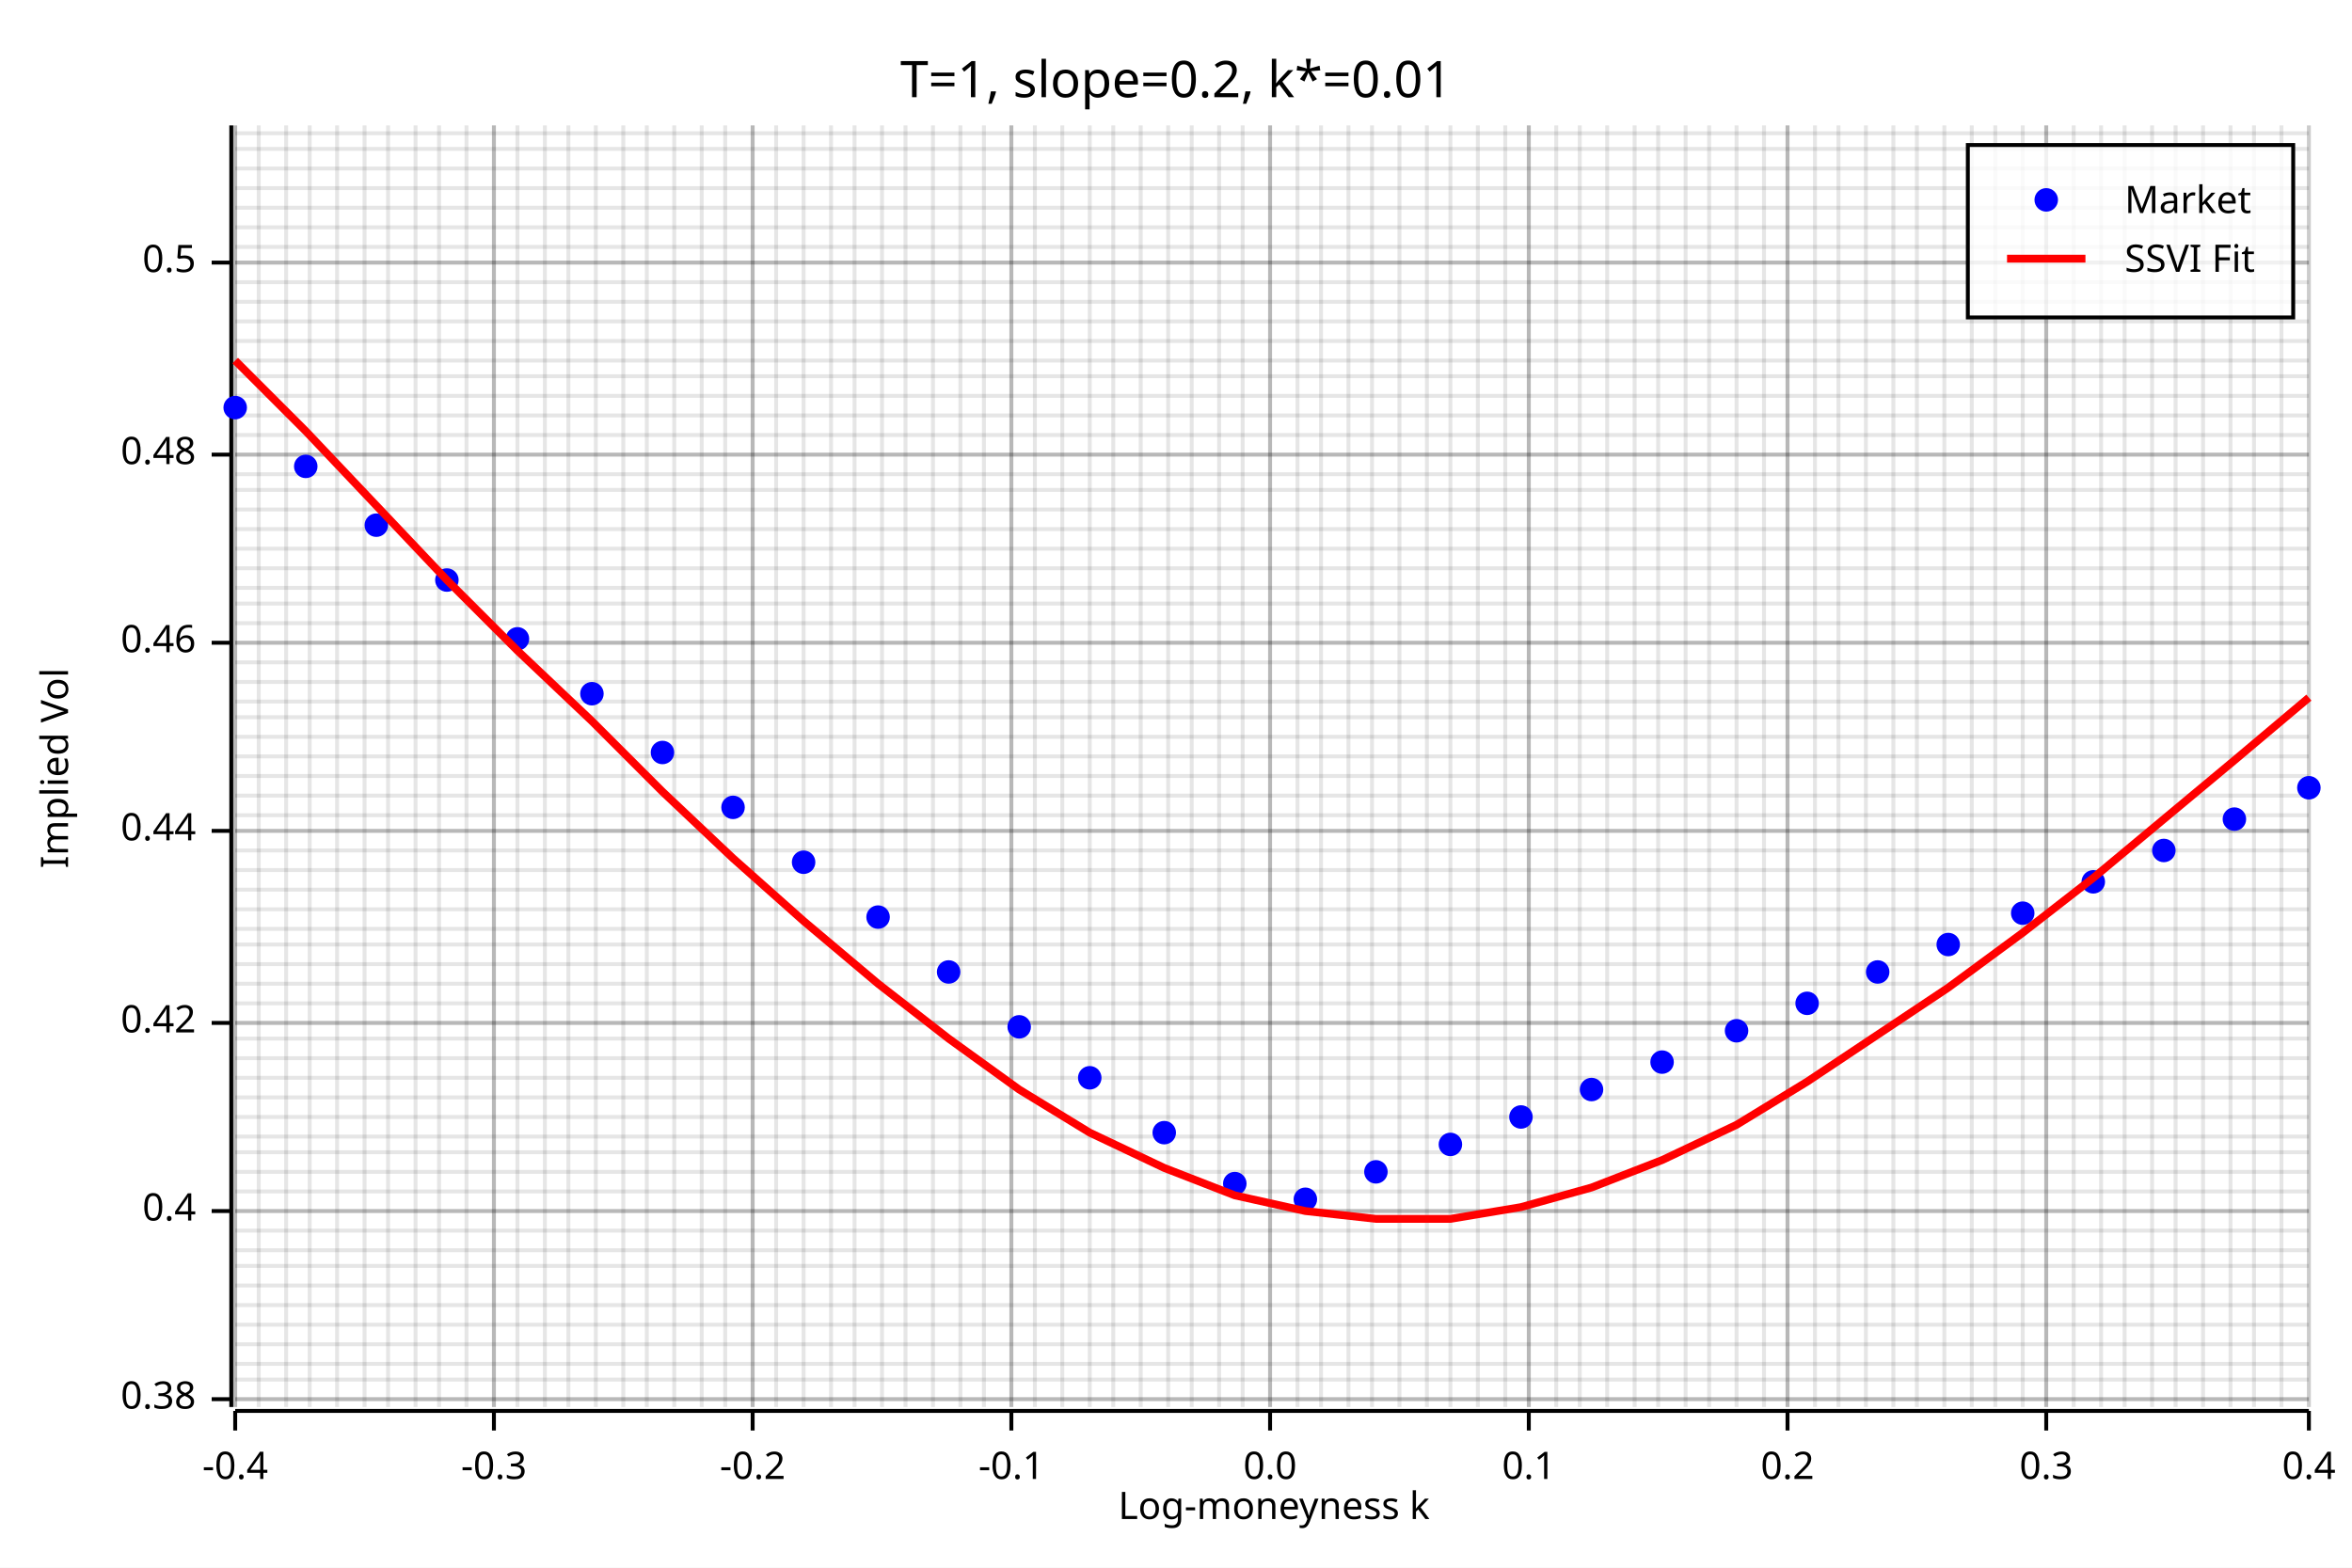
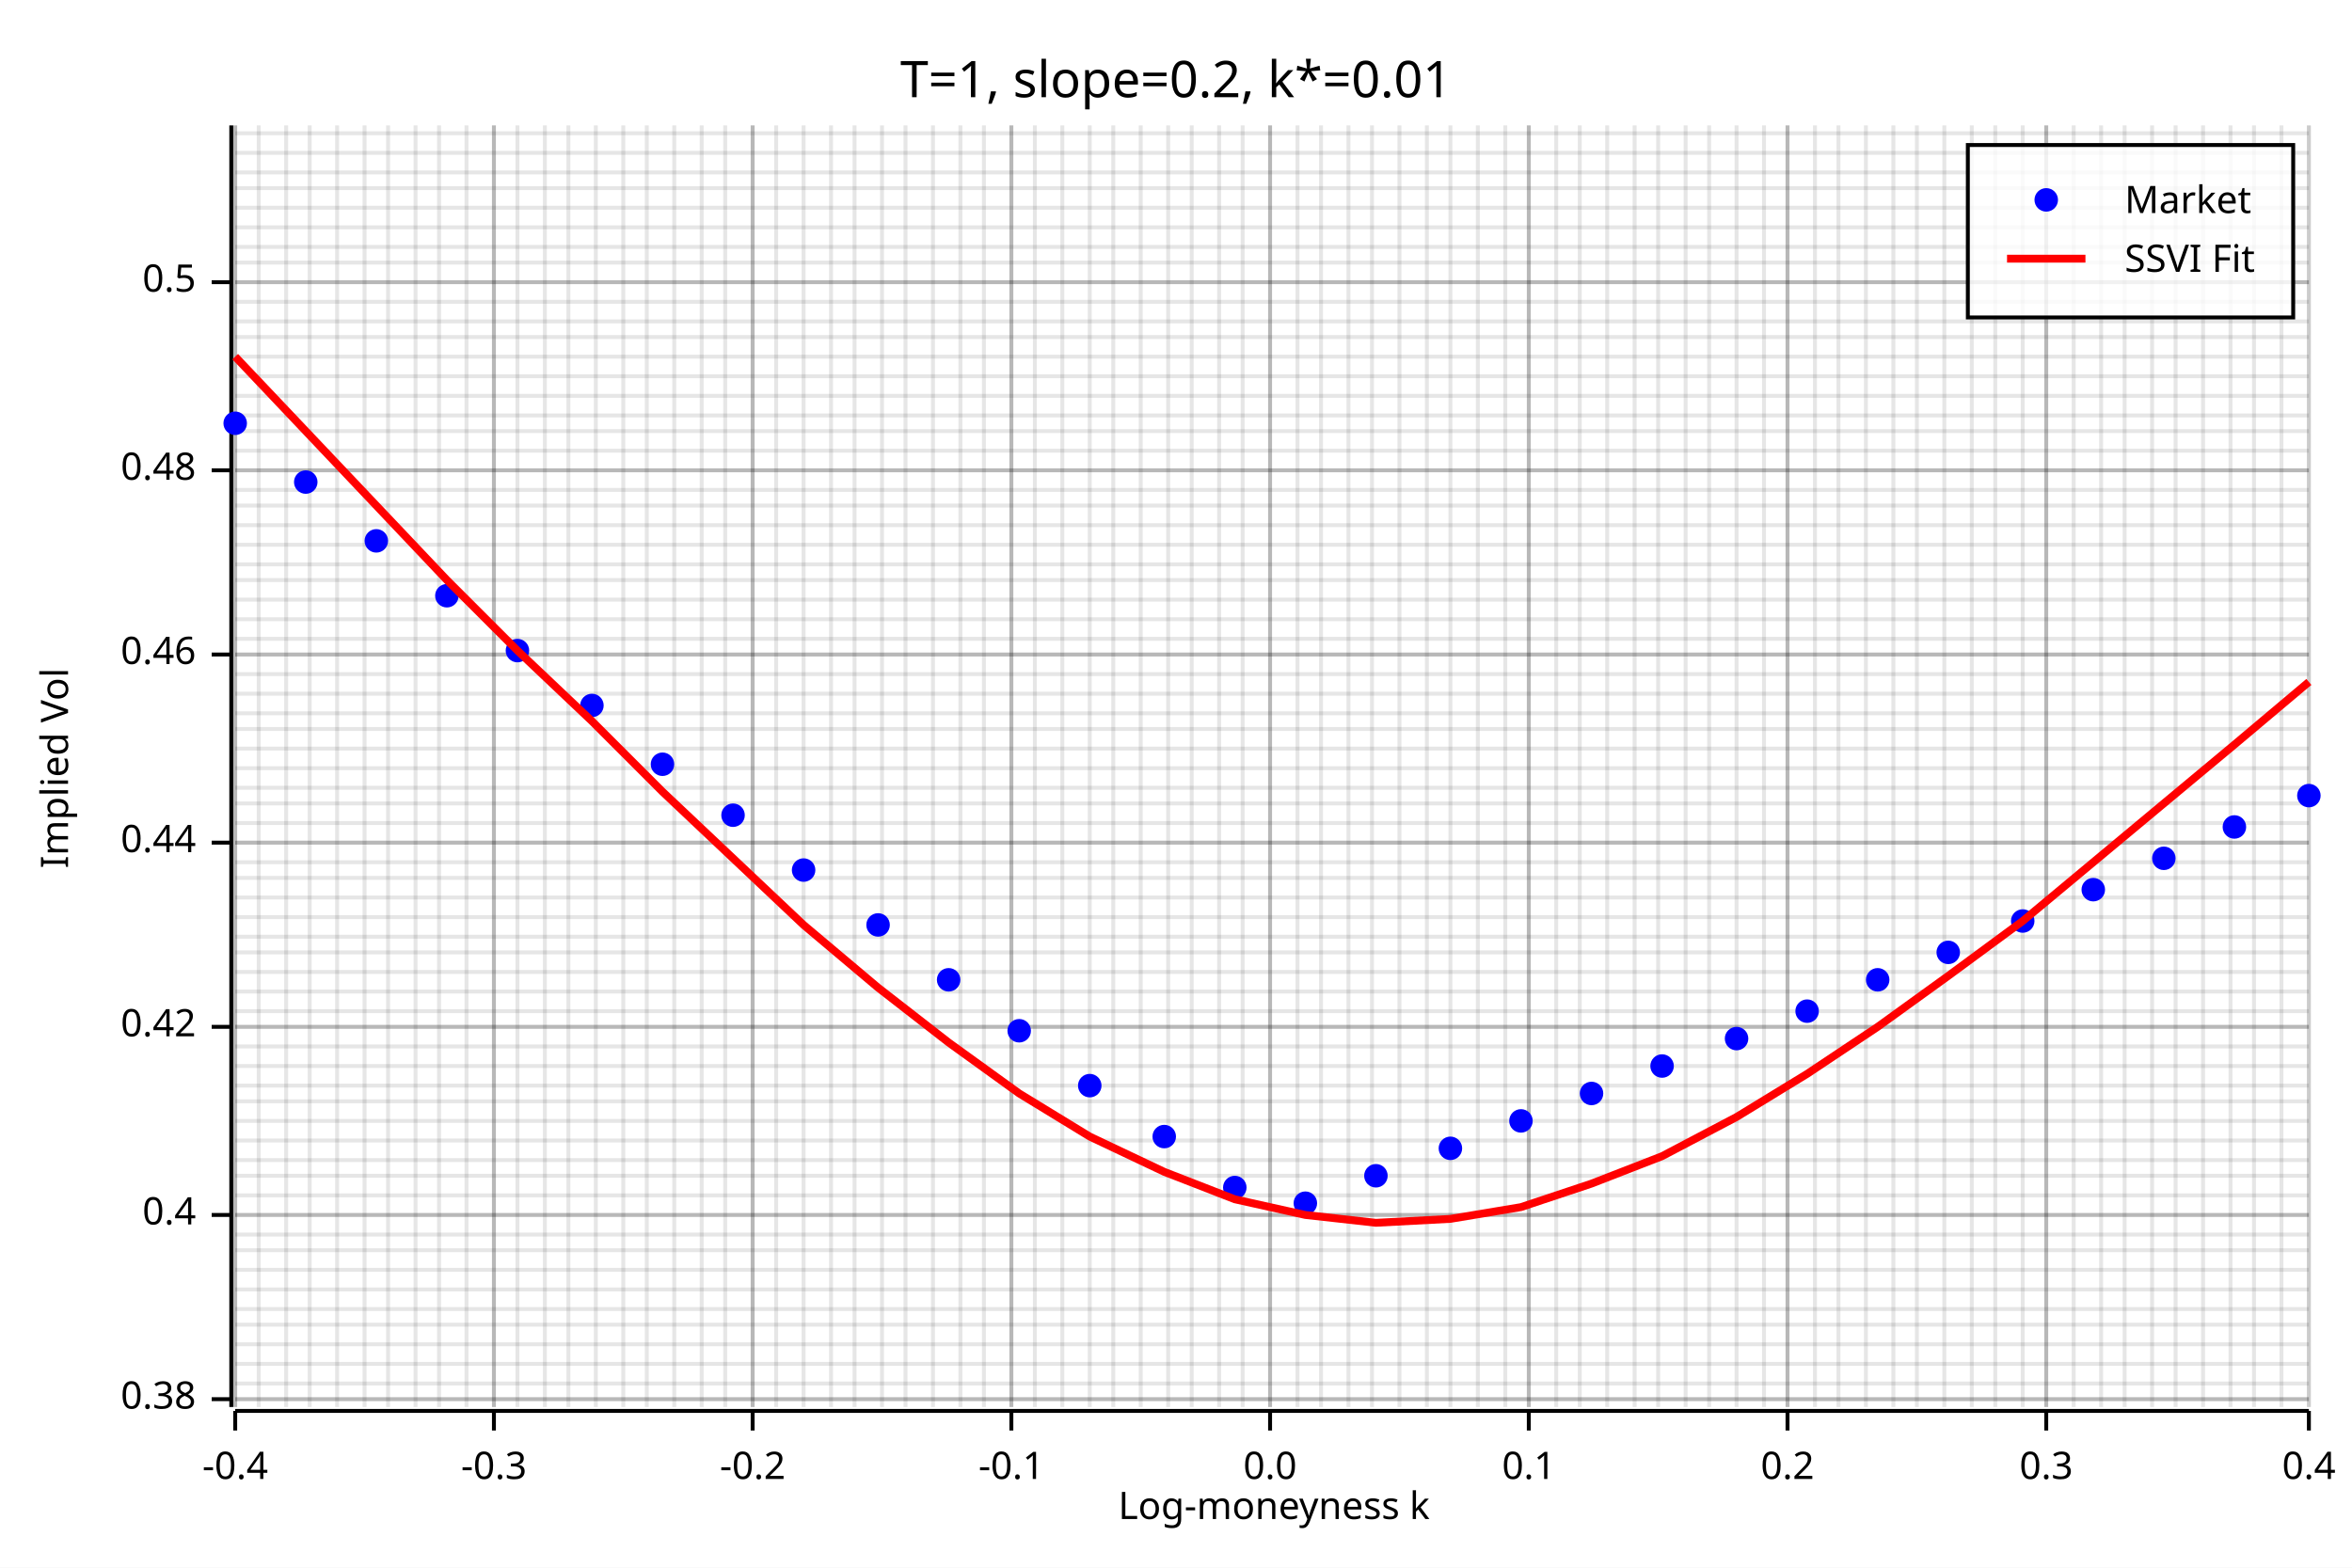
<svg xmlns="http://www.w3.org/2000/svg" width="600" height="400" viewBox="0 0 600 400">
  <rect x="0" y="0" width="600" height="400" opacity="1" fill="#FFFFFF" stroke="none" />
  <text x="300" y="15" dy="0.76em" text-anchor="middle" font-family="sans-serif" font-size="12.903" opacity="1" fill="#000000">
T=1, slope=0.2, k*=0.01
</text>
  <line opacity="0.1" stroke="#000000" stroke-width="1" x1="60" y1="359" x2="60" y2="32" />
  <line opacity="0.1" stroke="#000000" stroke-width="1" x1="66" y1="359" x2="66" y2="32" />
  <line opacity="0.1" stroke="#000000" stroke-width="1" x1="73" y1="359" x2="73" y2="32" />
  <line opacity="0.1" stroke="#000000" stroke-width="1" x1="79" y1="359" x2="79" y2="32" />
  <line opacity="0.1" stroke="#000000" stroke-width="1" x1="86" y1="359" x2="86" y2="32" />
  <line opacity="0.1" stroke="#000000" stroke-width="1" x1="93" y1="359" x2="93" y2="32" />
  <line opacity="0.1" stroke="#000000" stroke-width="1" x1="99" y1="359" x2="99" y2="32" />
  <line opacity="0.1" stroke="#000000" stroke-width="1" x1="106" y1="359" x2="106" y2="32" />
  <line opacity="0.1" stroke="#000000" stroke-width="1" x1="112" y1="359" x2="112" y2="32" />
  <line opacity="0.1" stroke="#000000" stroke-width="1" x1="119" y1="359" x2="119" y2="32" />
  <line opacity="0.1" stroke="#000000" stroke-width="1" x1="126" y1="359" x2="126" y2="32" />
  <line opacity="0.1" stroke="#000000" stroke-width="1" x1="132" y1="359" x2="132" y2="32" />
  <line opacity="0.1" stroke="#000000" stroke-width="1" x1="139" y1="359" x2="139" y2="32" />
  <line opacity="0.1" stroke="#000000" stroke-width="1" x1="145" y1="359" x2="145" y2="32" />
  <line opacity="0.1" stroke="#000000" stroke-width="1" x1="152" y1="359" x2="152" y2="32" />
  <line opacity="0.1" stroke="#000000" stroke-width="1" x1="159" y1="359" x2="159" y2="32" />
  <line opacity="0.1" stroke="#000000" stroke-width="1" x1="165" y1="359" x2="165" y2="32" />
  <line opacity="0.1" stroke="#000000" stroke-width="1" x1="172" y1="359" x2="172" y2="32" />
  <line opacity="0.1" stroke="#000000" stroke-width="1" x1="179" y1="359" x2="179" y2="32" />
  <line opacity="0.1" stroke="#000000" stroke-width="1" x1="185" y1="359" x2="185" y2="32" />
  <line opacity="0.1" stroke="#000000" stroke-width="1" x1="192" y1="359" x2="192" y2="32" />
  <line opacity="0.1" stroke="#000000" stroke-width="1" x1="198" y1="359" x2="198" y2="32" />
  <line opacity="0.1" stroke="#000000" stroke-width="1" x1="205" y1="359" x2="205" y2="32" />
  <line opacity="0.1" stroke="#000000" stroke-width="1" x1="212" y1="359" x2="212" y2="32" />
  <line opacity="0.1" stroke="#000000" stroke-width="1" x1="218" y1="359" x2="218" y2="32" />
  <line opacity="0.1" stroke="#000000" stroke-width="1" x1="225" y1="359" x2="225" y2="32" />
  <line opacity="0.1" stroke="#000000" stroke-width="1" x1="231" y1="359" x2="231" y2="32" />
  <line opacity="0.1" stroke="#000000" stroke-width="1" x1="238" y1="359" x2="238" y2="32" />
  <line opacity="0.1" stroke="#000000" stroke-width="1" x1="245" y1="359" x2="245" y2="32" />
  <line opacity="0.1" stroke="#000000" stroke-width="1" x1="251" y1="359" x2="251" y2="32" />
  <line opacity="0.1" stroke="#000000" stroke-width="1" x1="258" y1="359" x2="258" y2="32" />
  <line opacity="0.1" stroke="#000000" stroke-width="1" x1="264" y1="359" x2="264" y2="32" />
  <line opacity="0.1" stroke="#000000" stroke-width="1" x1="271" y1="359" x2="271" y2="32" />
  <line opacity="0.1" stroke="#000000" stroke-width="1" x1="278" y1="359" x2="278" y2="32" />
  <line opacity="0.1" stroke="#000000" stroke-width="1" x1="284" y1="359" x2="284" y2="32" />
  <line opacity="0.1" stroke="#000000" stroke-width="1" x1="291" y1="359" x2="291" y2="32" />
  <line opacity="0.1" stroke="#000000" stroke-width="1" x1="298" y1="359" x2="298" y2="32" />
  <line opacity="0.1" stroke="#000000" stroke-width="1" x1="304" y1="359" x2="304" y2="32" />
  <line opacity="0.1" stroke="#000000" stroke-width="1" x1="311" y1="359" x2="311" y2="32" />
  <line opacity="0.1" stroke="#000000" stroke-width="1" x1="317" y1="359" x2="317" y2="32" />
  <line opacity="0.1" stroke="#000000" stroke-width="1" x1="324" y1="359" x2="324" y2="32" />
  <line opacity="0.1" stroke="#000000" stroke-width="1" x1="331" y1="359" x2="331" y2="32" />
  <line opacity="0.1" stroke="#000000" stroke-width="1" x1="337" y1="359" x2="337" y2="32" />
  <line opacity="0.1" stroke="#000000" stroke-width="1" x1="344" y1="359" x2="344" y2="32" />
  <line opacity="0.1" stroke="#000000" stroke-width="1" x1="350" y1="359" x2="350" y2="32" />
  <line opacity="0.1" stroke="#000000" stroke-width="1" x1="357" y1="359" x2="357" y2="32" />
  <line opacity="0.1" stroke="#000000" stroke-width="1" x1="364" y1="359" x2="364" y2="32" />
  <line opacity="0.1" stroke="#000000" stroke-width="1" x1="370" y1="359" x2="370" y2="32" />
  <line opacity="0.1" stroke="#000000" stroke-width="1" x1="377" y1="359" x2="377" y2="32" />
  <line opacity="0.1" stroke="#000000" stroke-width="1" x1="384" y1="359" x2="384" y2="32" />
  <line opacity="0.1" stroke="#000000" stroke-width="1" x1="390" y1="359" x2="390" y2="32" />
  <line opacity="0.1" stroke="#000000" stroke-width="1" x1="397" y1="359" x2="397" y2="32" />
  <line opacity="0.1" stroke="#000000" stroke-width="1" x1="403" y1="359" x2="403" y2="32" />
  <line opacity="0.1" stroke="#000000" stroke-width="1" x1="410" y1="359" x2="410" y2="32" />
  <line opacity="0.1" stroke="#000000" stroke-width="1" x1="417" y1="359" x2="417" y2="32" />
  <line opacity="0.1" stroke="#000000" stroke-width="1" x1="423" y1="359" x2="423" y2="32" />
  <line opacity="0.1" stroke="#000000" stroke-width="1" x1="430" y1="359" x2="430" y2="32" />
  <line opacity="0.1" stroke="#000000" stroke-width="1" x1="436" y1="359" x2="436" y2="32" />
  <line opacity="0.1" stroke="#000000" stroke-width="1" x1="443" y1="359" x2="443" y2="32" />
  <line opacity="0.1" stroke="#000000" stroke-width="1" x1="450" y1="359" x2="450" y2="32" />
  <line opacity="0.1" stroke="#000000" stroke-width="1" x1="456" y1="359" x2="456" y2="32" />
  <line opacity="0.1" stroke="#000000" stroke-width="1" x1="463" y1="359" x2="463" y2="32" />
  <line opacity="0.1" stroke="#000000" stroke-width="1" x1="469" y1="359" x2="469" y2="32" />
  <line opacity="0.1" stroke="#000000" stroke-width="1" x1="476" y1="359" x2="476" y2="32" />
  <line opacity="0.1" stroke="#000000" stroke-width="1" x1="483" y1="359" x2="483" y2="32" />
  <line opacity="0.1" stroke="#000000" stroke-width="1" x1="489" y1="359" x2="489" y2="32" />
  <line opacity="0.1" stroke="#000000" stroke-width="1" x1="496" y1="359" x2="496" y2="32" />
  <line opacity="0.1" stroke="#000000" stroke-width="1" x1="503" y1="359" x2="503" y2="32" />
  <line opacity="0.1" stroke="#000000" stroke-width="1" x1="509" y1="359" x2="509" y2="32" />
  <line opacity="0.1" stroke="#000000" stroke-width="1" x1="516" y1="359" x2="516" y2="32" />
  <line opacity="0.1" stroke="#000000" stroke-width="1" x1="522" y1="359" x2="522" y2="32" />
  <line opacity="0.1" stroke="#000000" stroke-width="1" x1="529" y1="359" x2="529" y2="32" />
  <line opacity="0.1" stroke="#000000" stroke-width="1" x1="536" y1="359" x2="536" y2="32" />
  <line opacity="0.1" stroke="#000000" stroke-width="1" x1="542" y1="359" x2="542" y2="32" />
  <line opacity="0.1" stroke="#000000" stroke-width="1" x1="549" y1="359" x2="549" y2="32" />
  <line opacity="0.1" stroke="#000000" stroke-width="1" x1="555" y1="359" x2="555" y2="32" />
  <line opacity="0.1" stroke="#000000" stroke-width="1" x1="562" y1="359" x2="562" y2="32" />
  <line opacity="0.1" stroke="#000000" stroke-width="1" x1="569" y1="359" x2="569" y2="32" />
  <line opacity="0.1" stroke="#000000" stroke-width="1" x1="575" y1="359" x2="575" y2="32" />
  <line opacity="0.1" stroke="#000000" stroke-width="1" x1="582" y1="359" x2="582" y2="32" />
  <line opacity="0.1" stroke="#000000" stroke-width="1" x1="60" y1="357" x2="589" y2="357" />
-   <line opacity="0.1" stroke="#000000" stroke-width="1" x1="60" y1="352" x2="589" y2="352" />
+   <line opacity="0.1" stroke="#000000" stroke-width="1" x1="60" y1="353" x2="589" y2="353" />
  <line opacity="0.1" stroke="#000000" stroke-width="1" x1="60" y1="348" x2="589" y2="348" />
  <line opacity="0.1" stroke="#000000" stroke-width="1" x1="60" y1="343" x2="589" y2="343" />
  <line opacity="0.1" stroke="#000000" stroke-width="1" x1="60" y1="338" x2="589" y2="338" />
-   <line opacity="0.1" stroke="#000000" stroke-width="1" x1="60" y1="333" x2="589" y2="333" />
-   <line opacity="0.1" stroke="#000000" stroke-width="1" x1="60" y1="328" x2="589" y2="328" />
-   <line opacity="0.1" stroke="#000000" stroke-width="1" x1="60" y1="323" x2="589" y2="323" />
+   <line opacity="0.1" stroke="#000000" stroke-width="1" x1="60" y1="334" x2="589" y2="334" />
+   <line opacity="0.1" stroke="#000000" stroke-width="1" x1="60" y1="329" x2="589" y2="329" />
+   <line opacity="0.1" stroke="#000000" stroke-width="1" x1="60" y1="324" x2="589" y2="324" />
  <line opacity="0.1" stroke="#000000" stroke-width="1" x1="60" y1="319" x2="589" y2="319" />
-   <line opacity="0.1" stroke="#000000" stroke-width="1" x1="60" y1="314" x2="589" y2="314" />
-   <line opacity="0.1" stroke="#000000" stroke-width="1" x1="60" y1="309" x2="589" y2="309" />
-   <line opacity="0.1" stroke="#000000" stroke-width="1" x1="60" y1="304" x2="589" y2="304" />
-   <line opacity="0.1" stroke="#000000" stroke-width="1" x1="60" y1="299" x2="589" y2="299" />
-   <line opacity="0.1" stroke="#000000" stroke-width="1" x1="60" y1="294" x2="589" y2="294" />
-   <line opacity="0.1" stroke="#000000" stroke-width="1" x1="60" y1="290" x2="589" y2="290" />
-   <line opacity="0.1" stroke="#000000" stroke-width="1" x1="60" y1="285" x2="589" y2="285" />
-   <line opacity="0.1" stroke="#000000" stroke-width="1" x1="60" y1="280" x2="589" y2="280" />
-   <line opacity="0.1" stroke="#000000" stroke-width="1" x1="60" y1="275" x2="589" y2="275" />
-   <line opacity="0.1" stroke="#000000" stroke-width="1" x1="60" y1="270" x2="589" y2="270" />
-   <line opacity="0.1" stroke="#000000" stroke-width="1" x1="60" y1="265" x2="589" y2="265" />
-   <line opacity="0.1" stroke="#000000" stroke-width="1" x1="60" y1="261" x2="589" y2="261" />
-   <line opacity="0.1" stroke="#000000" stroke-width="1" x1="60" y1="256" x2="589" y2="256" />
-   <line opacity="0.1" stroke="#000000" stroke-width="1" x1="60" y1="251" x2="589" y2="251" />
-   <line opacity="0.1" stroke="#000000" stroke-width="1" x1="60" y1="246" x2="589" y2="246" />
-   <line opacity="0.1" stroke="#000000" stroke-width="1" x1="60" y1="241" x2="589" y2="241" />
-   <line opacity="0.1" stroke="#000000" stroke-width="1" x1="60" y1="237" x2="589" y2="237" />
-   <line opacity="0.1" stroke="#000000" stroke-width="1" x1="60" y1="232" x2="589" y2="232" />
-   <line opacity="0.1" stroke="#000000" stroke-width="1" x1="60" y1="227" x2="589" y2="227" />
-   <line opacity="0.1" stroke="#000000" stroke-width="1" x1="60" y1="222" x2="589" y2="222" />
-   <line opacity="0.1" stroke="#000000" stroke-width="1" x1="60" y1="217" x2="589" y2="217" />
-   <line opacity="0.1" stroke="#000000" stroke-width="1" x1="60" y1="212" x2="589" y2="212" />
-   <line opacity="0.1" stroke="#000000" stroke-width="1" x1="60" y1="208" x2="589" y2="208" />
-   <line opacity="0.1" stroke="#000000" stroke-width="1" x1="60" y1="203" x2="589" y2="203" />
-   <line opacity="0.1" stroke="#000000" stroke-width="1" x1="60" y1="198" x2="589" y2="198" />
-   <line opacity="0.1" stroke="#000000" stroke-width="1" x1="60" y1="193" x2="589" y2="193" />
-   <line opacity="0.1" stroke="#000000" stroke-width="1" x1="60" y1="188" x2="589" y2="188" />
-   <line opacity="0.1" stroke="#000000" stroke-width="1" x1="60" y1="183" x2="589" y2="183" />
-   <line opacity="0.1" stroke="#000000" stroke-width="1" x1="60" y1="179" x2="589" y2="179" />
-   <line opacity="0.1" stroke="#000000" stroke-width="1" x1="60" y1="174" x2="589" y2="174" />
-   <line opacity="0.1" stroke="#000000" stroke-width="1" x1="60" y1="169" x2="589" y2="169" />
-   <line opacity="0.1" stroke="#000000" stroke-width="1" x1="60" y1="164" x2="589" y2="164" />
-   <line opacity="0.1" stroke="#000000" stroke-width="1" x1="60" y1="159" x2="589" y2="159" />
-   <line opacity="0.1" stroke="#000000" stroke-width="1" x1="60" y1="154" x2="589" y2="154" />
-   <line opacity="0.1" stroke="#000000" stroke-width="1" x1="60" y1="150" x2="589" y2="150" />
-   <line opacity="0.1" stroke="#000000" stroke-width="1" x1="60" y1="145" x2="589" y2="145" />
-   <line opacity="0.1" stroke="#000000" stroke-width="1" x1="60" y1="140" x2="589" y2="140" />
-   <line opacity="0.1" stroke="#000000" stroke-width="1" x1="60" y1="135" x2="589" y2="135" />
-   <line opacity="0.1" stroke="#000000" stroke-width="1" x1="60" y1="130" x2="589" y2="130" />
+   <line opacity="0.1" stroke="#000000" stroke-width="1" x1="60" y1="315" x2="589" y2="315" />
+   <line opacity="0.1" stroke="#000000" stroke-width="1" x1="60" y1="310" x2="589" y2="310" />
+   <line opacity="0.1" stroke="#000000" stroke-width="1" x1="60" y1="305" x2="589" y2="305" />
+   <line opacity="0.1" stroke="#000000" stroke-width="1" x1="60" y1="300" x2="589" y2="300" />
+   <line opacity="0.1" stroke="#000000" stroke-width="1" x1="60" y1="296" x2="589" y2="296" />
+   <line opacity="0.1" stroke="#000000" stroke-width="1" x1="60" y1="291" x2="589" y2="291" />
+   <line opacity="0.1" stroke="#000000" stroke-width="1" x1="60" y1="286" x2="589" y2="286" />
+   <line opacity="0.1" stroke="#000000" stroke-width="1" x1="60" y1="281" x2="589" y2="281" />
+   <line opacity="0.1" stroke="#000000" stroke-width="1" x1="60" y1="277" x2="589" y2="277" />
+   <line opacity="0.1" stroke="#000000" stroke-width="1" x1="60" y1="272" x2="589" y2="272" />
+   <line opacity="0.1" stroke="#000000" stroke-width="1" x1="60" y1="267" x2="589" y2="267" />
+   <line opacity="0.1" stroke="#000000" stroke-width="1" x1="60" y1="262" x2="589" y2="262" />
+   <line opacity="0.1" stroke="#000000" stroke-width="1" x1="60" y1="258" x2="589" y2="258" />
+   <line opacity="0.1" stroke="#000000" stroke-width="1" x1="60" y1="253" x2="589" y2="253" />
+   <line opacity="0.1" stroke="#000000" stroke-width="1" x1="60" y1="248" x2="589" y2="248" />
+   <line opacity="0.1" stroke="#000000" stroke-width="1" x1="60" y1="243" x2="589" y2="243" />
+   <line opacity="0.1" stroke="#000000" stroke-width="1" x1="60" y1="239" x2="589" y2="239" />
+   <line opacity="0.1" stroke="#000000" stroke-width="1" x1="60" y1="234" x2="589" y2="234" />
+   <line opacity="0.1" stroke="#000000" stroke-width="1" x1="60" y1="229" x2="589" y2="229" />
+   <line opacity="0.1" stroke="#000000" stroke-width="1" x1="60" y1="224" x2="589" y2="224" />
+   <line opacity="0.1" stroke="#000000" stroke-width="1" x1="60" y1="220" x2="589" y2="220" />
+   <line opacity="0.1" stroke="#000000" stroke-width="1" x1="60" y1="215" x2="589" y2="215" />
+   <line opacity="0.1" stroke="#000000" stroke-width="1" x1="60" y1="210" x2="589" y2="210" />
+   <line opacity="0.1" stroke="#000000" stroke-width="1" x1="60" y1="205" x2="589" y2="205" />
+   <line opacity="0.1" stroke="#000000" stroke-width="1" x1="60" y1="201" x2="589" y2="201" />
+   <line opacity="0.1" stroke="#000000" stroke-width="1" x1="60" y1="196" x2="589" y2="196" />
+   <line opacity="0.1" stroke="#000000" stroke-width="1" x1="60" y1="191" x2="589" y2="191" />
+   <line opacity="0.1" stroke="#000000" stroke-width="1" x1="60" y1="186" x2="589" y2="186" />
+   <line opacity="0.1" stroke="#000000" stroke-width="1" x1="60" y1="182" x2="589" y2="182" />
+   <line opacity="0.1" stroke="#000000" stroke-width="1" x1="60" y1="177" x2="589" y2="177" />
+   <line opacity="0.1" stroke="#000000" stroke-width="1" x1="60" y1="172" x2="589" y2="172" />
+   <line opacity="0.1" stroke="#000000" stroke-width="1" x1="60" y1="167" x2="589" y2="167" />
+   <line opacity="0.1" stroke="#000000" stroke-width="1" x1="60" y1="163" x2="589" y2="163" />
+   <line opacity="0.1" stroke="#000000" stroke-width="1" x1="60" y1="158" x2="589" y2="158" />
+   <line opacity="0.1" stroke="#000000" stroke-width="1" x1="60" y1="153" x2="589" y2="153" />
+   <line opacity="0.1" stroke="#000000" stroke-width="1" x1="60" y1="148" x2="589" y2="148" />
+   <line opacity="0.1" stroke="#000000" stroke-width="1" x1="60" y1="144" x2="589" y2="144" />
+   <line opacity="0.1" stroke="#000000" stroke-width="1" x1="60" y1="139" x2="589" y2="139" />
+   <line opacity="0.1" stroke="#000000" stroke-width="1" x1="60" y1="134" x2="589" y2="134" />
+   <line opacity="0.1" stroke="#000000" stroke-width="1" x1="60" y1="129" x2="589" y2="129" />
  <line opacity="0.1" stroke="#000000" stroke-width="1" x1="60" y1="125" x2="589" y2="125" />
-   <line opacity="0.1" stroke="#000000" stroke-width="1" x1="60" y1="121" x2="589" y2="121" />
-   <line opacity="0.1" stroke="#000000" stroke-width="1" x1="60" y1="116" x2="589" y2="116" />
-   <line opacity="0.1" stroke="#000000" stroke-width="1" x1="60" y1="111" x2="589" y2="111" />
+   <line opacity="0.1" stroke="#000000" stroke-width="1" x1="60" y1="120" x2="589" y2="120" />
+   <line opacity="0.1" stroke="#000000" stroke-width="1" x1="60" y1="115" x2="589" y2="115" />
+   <line opacity="0.1" stroke="#000000" stroke-width="1" x1="60" y1="110" x2="589" y2="110" />
  <line opacity="0.1" stroke="#000000" stroke-width="1" x1="60" y1="106" x2="589" y2="106" />
  <line opacity="0.1" stroke="#000000" stroke-width="1" x1="60" y1="101" x2="589" y2="101" />
  <line opacity="0.1" stroke="#000000" stroke-width="1" x1="60" y1="96" x2="589" y2="96" />
-   <line opacity="0.1" stroke="#000000" stroke-width="1" x1="60" y1="92" x2="589" y2="92" />
-   <line opacity="0.1" stroke="#000000" stroke-width="1" x1="60" y1="87" x2="589" y2="87" />
+   <line opacity="0.1" stroke="#000000" stroke-width="1" x1="60" y1="91" x2="589" y2="91" />
+   <line opacity="0.1" stroke="#000000" stroke-width="1" x1="60" y1="86" x2="589" y2="86" />
  <line opacity="0.1" stroke="#000000" stroke-width="1" x1="60" y1="82" x2="589" y2="82" />
  <line opacity="0.1" stroke="#000000" stroke-width="1" x1="60" y1="77" x2="589" y2="77" />
  <line opacity="0.1" stroke="#000000" stroke-width="1" x1="60" y1="72" x2="589" y2="72" />
  <line opacity="0.1" stroke="#000000" stroke-width="1" x1="60" y1="67" x2="589" y2="67" />
  <line opacity="0.1" stroke="#000000" stroke-width="1" x1="60" y1="63" x2="589" y2="63" />
  <line opacity="0.1" stroke="#000000" stroke-width="1" x1="60" y1="58" x2="589" y2="58" />
  <line opacity="0.1" stroke="#000000" stroke-width="1" x1="60" y1="53" x2="589" y2="53" />
  <line opacity="0.1" stroke="#000000" stroke-width="1" x1="60" y1="48" x2="589" y2="48" />
-   <line opacity="0.1" stroke="#000000" stroke-width="1" x1="60" y1="43" x2="589" y2="43" />
-   <line opacity="0.1" stroke="#000000" stroke-width="1" x1="60" y1="38" x2="589" y2="38" />
+   <line opacity="0.1" stroke="#000000" stroke-width="1" x1="60" y1="44" x2="589" y2="44" />
+   <line opacity="0.1" stroke="#000000" stroke-width="1" x1="60" y1="39" x2="589" y2="39" />
  <line opacity="0.1" stroke="#000000" stroke-width="1" x1="60" y1="34" x2="589" y2="34" />
  <text x="10" y="196" dy="0.76em" text-anchor="middle" font-family="sans-serif" font-size="9.677" opacity="1" fill="#000000" transform="rotate(270, 10, 196)">
Implied Vol
</text>
  <text x="325" y="390" dy="-0.5ex" text-anchor="middle" font-family="sans-serif" font-size="9.677" opacity="1" fill="#000000">
Log-moneyness k
</text>
  <line opacity="0.2" stroke="#000000" stroke-width="1" x1="60" y1="359" x2="60" y2="32" />
  <line opacity="0.2" stroke="#000000" stroke-width="1" x1="126" y1="359" x2="126" y2="32" />
  <line opacity="0.2" stroke="#000000" stroke-width="1" x1="192" y1="359" x2="192" y2="32" />
  <line opacity="0.2" stroke="#000000" stroke-width="1" x1="258" y1="359" x2="258" y2="32" />
  <line opacity="0.2" stroke="#000000" stroke-width="1" x1="324" y1="359" x2="324" y2="32" />
  <line opacity="0.2" stroke="#000000" stroke-width="1" x1="390" y1="359" x2="390" y2="32" />
  <line opacity="0.2" stroke="#000000" stroke-width="1" x1="456" y1="359" x2="456" y2="32" />
  <line opacity="0.2" stroke="#000000" stroke-width="1" x1="522" y1="359" x2="522" y2="32" />
  <line opacity="0.2" stroke="#000000" stroke-width="1" x1="589" y1="359" x2="589" y2="32" />
  <line opacity="0.2" stroke="#000000" stroke-width="1" x1="60" y1="357" x2="589" y2="357" />
-   <line opacity="0.2" stroke="#000000" stroke-width="1" x1="60" y1="309" x2="589" y2="309" />
-   <line opacity="0.2" stroke="#000000" stroke-width="1" x1="60" y1="261" x2="589" y2="261" />
-   <line opacity="0.2" stroke="#000000" stroke-width="1" x1="60" y1="212" x2="589" y2="212" />
-   <line opacity="0.2" stroke="#000000" stroke-width="1" x1="60" y1="164" x2="589" y2="164" />
-   <line opacity="0.2" stroke="#000000" stroke-width="1" x1="60" y1="116" x2="589" y2="116" />
-   <line opacity="0.2" stroke="#000000" stroke-width="1" x1="60" y1="67" x2="589" y2="67" />
+   <line opacity="0.2" stroke="#000000" stroke-width="1" x1="60" y1="310" x2="589" y2="310" />
+   <line opacity="0.2" stroke="#000000" stroke-width="1" x1="60" y1="262" x2="589" y2="262" />
+   <line opacity="0.2" stroke="#000000" stroke-width="1" x1="60" y1="215" x2="589" y2="215" />
+   <line opacity="0.2" stroke="#000000" stroke-width="1" x1="60" y1="167" x2="589" y2="167" />
+   <line opacity="0.2" stroke="#000000" stroke-width="1" x1="60" y1="120" x2="589" y2="120" />
+   <line opacity="0.2" stroke="#000000" stroke-width="1" x1="60" y1="72" x2="589" y2="72" />
  <polyline fill="none" opacity="1" stroke="#000000" stroke-width="1" points="59,32 59,359 " />
  <text x="50" y="357" dy="0.5ex" text-anchor="end" font-family="sans-serif" font-size="9.677" opacity="1" fill="#000000">
0.38
</text>
  <polyline fill="none" opacity="1" stroke="#000000" stroke-width="1" points="54,357 59,357 " />
-   <text x="50" y="309" dy="0.5ex" text-anchor="end" font-family="sans-serif" font-size="9.677" opacity="1" fill="#000000">
+   <text x="50" y="310" dy="0.5ex" text-anchor="end" font-family="sans-serif" font-size="9.677" opacity="1" fill="#000000">
0.4
</text>
-   <polyline fill="none" opacity="1" stroke="#000000" stroke-width="1" points="54,309 59,309 " />
-   <text x="50" y="261" dy="0.5ex" text-anchor="end" font-family="sans-serif" font-size="9.677" opacity="1" fill="#000000">
+   <polyline fill="none" opacity="1" stroke="#000000" stroke-width="1" points="54,310 59,310 " />
+   <text x="50" y="262" dy="0.5ex" text-anchor="end" font-family="sans-serif" font-size="9.677" opacity="1" fill="#000000">
0.42
</text>
-   <polyline fill="none" opacity="1" stroke="#000000" stroke-width="1" points="54,261 59,261 " />
-   <text x="50" y="212" dy="0.5ex" text-anchor="end" font-family="sans-serif" font-size="9.677" opacity="1" fill="#000000">
+   <polyline fill="none" opacity="1" stroke="#000000" stroke-width="1" points="54,262 59,262 " />
+   <text x="50" y="215" dy="0.5ex" text-anchor="end" font-family="sans-serif" font-size="9.677" opacity="1" fill="#000000">
0.44
</text>
-   <polyline fill="none" opacity="1" stroke="#000000" stroke-width="1" points="54,212 59,212 " />
-   <text x="50" y="164" dy="0.5ex" text-anchor="end" font-family="sans-serif" font-size="9.677" opacity="1" fill="#000000">
+   <polyline fill="none" opacity="1" stroke="#000000" stroke-width="1" points="54,215 59,215 " />
+   <text x="50" y="167" dy="0.5ex" text-anchor="end" font-family="sans-serif" font-size="9.677" opacity="1" fill="#000000">
0.46
</text>
-   <polyline fill="none" opacity="1" stroke="#000000" stroke-width="1" points="54,164 59,164 " />
-   <text x="50" y="116" dy="0.5ex" text-anchor="end" font-family="sans-serif" font-size="9.677" opacity="1" fill="#000000">
+   <polyline fill="none" opacity="1" stroke="#000000" stroke-width="1" points="54,167 59,167 " />
+   <text x="50" y="120" dy="0.5ex" text-anchor="end" font-family="sans-serif" font-size="9.677" opacity="1" fill="#000000">
0.48
</text>
-   <polyline fill="none" opacity="1" stroke="#000000" stroke-width="1" points="54,116 59,116 " />
-   <text x="50" y="67" dy="0.5ex" text-anchor="end" font-family="sans-serif" font-size="9.677" opacity="1" fill="#000000">
+   <polyline fill="none" opacity="1" stroke="#000000" stroke-width="1" points="54,120 59,120 " />
+   <text x="50" y="72" dy="0.5ex" text-anchor="end" font-family="sans-serif" font-size="9.677" opacity="1" fill="#000000">
0.5
</text>
-   <polyline fill="none" opacity="1" stroke="#000000" stroke-width="1" points="54,67 59,67 " />
+   <polyline fill="none" opacity="1" stroke="#000000" stroke-width="1" points="54,72 59,72 " />
  <polyline fill="none" opacity="1" stroke="#000000" stroke-width="1" points="60,360 589,360 " />
  <text x="60" y="370" dy="0.76em" text-anchor="middle" font-family="sans-serif" font-size="9.677" opacity="1" fill="#000000">
-0.4
</text>
  <polyline fill="none" opacity="1" stroke="#000000" stroke-width="1" points="60,360 60,365 " />
  <text x="126" y="370" dy="0.76em" text-anchor="middle" font-family="sans-serif" font-size="9.677" opacity="1" fill="#000000">
-0.3
</text>
  <polyline fill="none" opacity="1" stroke="#000000" stroke-width="1" points="126,360 126,365 " />
  <text x="192" y="370" dy="0.76em" text-anchor="middle" font-family="sans-serif" font-size="9.677" opacity="1" fill="#000000">
-0.2
</text>
  <polyline fill="none" opacity="1" stroke="#000000" stroke-width="1" points="192,360 192,365 " />
  <text x="258" y="370" dy="0.76em" text-anchor="middle" font-family="sans-serif" font-size="9.677" opacity="1" fill="#000000">
-0.1
</text>
  <polyline fill="none" opacity="1" stroke="#000000" stroke-width="1" points="258,360 258,365 " />
  <text x="324" y="370" dy="0.76em" text-anchor="middle" font-family="sans-serif" font-size="9.677" opacity="1" fill="#000000">
0.0
</text>
  <polyline fill="none" opacity="1" stroke="#000000" stroke-width="1" points="324,360 324,365 " />
  <text x="390" y="370" dy="0.76em" text-anchor="middle" font-family="sans-serif" font-size="9.677" opacity="1" fill="#000000">
0.1
</text>
  <polyline fill="none" opacity="1" stroke="#000000" stroke-width="1" points="390,360 390,365 " />
  <text x="456" y="370" dy="0.76em" text-anchor="middle" font-family="sans-serif" font-size="9.677" opacity="1" fill="#000000">
0.2
</text>
  <polyline fill="none" opacity="1" stroke="#000000" stroke-width="1" points="456,360 456,365 " />
  <text x="522" y="370" dy="0.76em" text-anchor="middle" font-family="sans-serif" font-size="9.677" opacity="1" fill="#000000">
0.3
</text>
  <polyline fill="none" opacity="1" stroke="#000000" stroke-width="1" points="522,360 522,365 " />
  <text x="589" y="370" dy="0.76em" text-anchor="middle" font-family="sans-serif" font-size="9.677" opacity="1" fill="#000000">
0.4
</text>
  <polyline fill="none" opacity="1" stroke="#000000" stroke-width="1" points="589,360 589,365 " />
-   <circle cx="60" cy="104" r="3" opacity="1" fill="#0000FF" stroke="none" stroke-width="1" />
-   <circle cx="78" cy="119" r="3" opacity="1" fill="#0000FF" stroke="none" stroke-width="1" />
-   <circle cx="96" cy="134" r="3" opacity="1" fill="#0000FF" stroke="none" stroke-width="1" />
-   <circle cx="114" cy="148" r="3" opacity="1" fill="#0000FF" stroke="none" stroke-width="1" />
-   <circle cx="132" cy="163" r="3" opacity="1" fill="#0000FF" stroke="none" stroke-width="1" />
-   <circle cx="151" cy="177" r="3" opacity="1" fill="#0000FF" stroke="none" stroke-width="1" />
-   <circle cx="169" cy="192" r="3" opacity="1" fill="#0000FF" stroke="none" stroke-width="1" />
-   <circle cx="187" cy="206" r="3" opacity="1" fill="#0000FF" stroke="none" stroke-width="1" />
-   <circle cx="205" cy="220" r="3" opacity="1" fill="#0000FF" stroke="none" stroke-width="1" />
-   <circle cx="224" cy="234" r="3" opacity="1" fill="#0000FF" stroke="none" stroke-width="1" />
-   <circle cx="242" cy="248" r="3" opacity="1" fill="#0000FF" stroke="none" stroke-width="1" />
-   <circle cx="260" cy="262" r="3" opacity="1" fill="#0000FF" stroke="none" stroke-width="1" />
-   <circle cx="278" cy="275" r="3" opacity="1" fill="#0000FF" stroke="none" stroke-width="1" />
-   <circle cx="297" cy="289" r="3" opacity="1" fill="#0000FF" stroke="none" stroke-width="1" />
-   <circle cx="315" cy="302" r="3" opacity="1" fill="#0000FF" stroke="none" stroke-width="1" />
-   <circle cx="333" cy="306" r="3" opacity="1" fill="#0000FF" stroke="none" stroke-width="1" />
-   <circle cx="351" cy="299" r="3" opacity="1" fill="#0000FF" stroke="none" stroke-width="1" />
-   <circle cx="370" cy="292" r="3" opacity="1" fill="#0000FF" stroke="none" stroke-width="1" />
-   <circle cx="388" cy="285" r="3" opacity="1" fill="#0000FF" stroke="none" stroke-width="1" />
-   <circle cx="406" cy="278" r="3" opacity="1" fill="#0000FF" stroke="none" stroke-width="1" />
-   <circle cx="424" cy="271" r="3" opacity="1" fill="#0000FF" stroke="none" stroke-width="1" />
-   <circle cx="443" cy="263" r="3" opacity="1" fill="#0000FF" stroke="none" stroke-width="1" />
-   <circle cx="461" cy="256" r="3" opacity="1" fill="#0000FF" stroke="none" stroke-width="1" />
-   <circle cx="479" cy="248" r="3" opacity="1" fill="#0000FF" stroke="none" stroke-width="1" />
-   <circle cx="497" cy="241" r="3" opacity="1" fill="#0000FF" stroke="none" stroke-width="1" />
-   <circle cx="516" cy="233" r="3" opacity="1" fill="#0000FF" stroke="none" stroke-width="1" />
-   <circle cx="534" cy="225" r="3" opacity="1" fill="#0000FF" stroke="none" stroke-width="1" />
-   <circle cx="552" cy="217" r="3" opacity="1" fill="#0000FF" stroke="none" stroke-width="1" />
-   <circle cx="570" cy="209" r="3" opacity="1" fill="#0000FF" stroke="none" stroke-width="1" />
-   <circle cx="589" cy="201" r="3" opacity="1" fill="#0000FF" stroke="none" stroke-width="1" />
-   <polyline fill="none" opacity="1" stroke="#FF0000" stroke-width="2" points="60,92 78,110 96,129 114,148 132,166 151,184 169,202 187,219 205,235 224,251 242,265 260,278 278,289 297,298 315,305 333,309 351,311 370,311 388,308 406,303 424,296 443,287 461,276 479,264 497,252 516,238 534,224 552,209 570,194 589,178 " />
+   <circle cx="60" cy="108" r="3" opacity="1" fill="#0000FF" stroke="none" stroke-width="1" />
+   <circle cx="78" cy="123" r="3" opacity="1" fill="#0000FF" stroke="none" stroke-width="1" />
+   <circle cx="96" cy="138" r="3" opacity="1" fill="#0000FF" stroke="none" stroke-width="1" />
+   <circle cx="114" cy="152" r="3" opacity="1" fill="#0000FF" stroke="none" stroke-width="1" />
+   <circle cx="132" cy="166" r="3" opacity="1" fill="#0000FF" stroke="none" stroke-width="1" />
+   <circle cx="151" cy="180" r="3" opacity="1" fill="#0000FF" stroke="none" stroke-width="1" />
+   <circle cx="169" cy="195" r="3" opacity="1" fill="#0000FF" stroke="none" stroke-width="1" />
+   <circle cx="187" cy="208" r="3" opacity="1" fill="#0000FF" stroke="none" stroke-width="1" />
+   <circle cx="205" cy="222" r="3" opacity="1" fill="#0000FF" stroke="none" stroke-width="1" />
+   <circle cx="224" cy="236" r="3" opacity="1" fill="#0000FF" stroke="none" stroke-width="1" />
+   <circle cx="242" cy="250" r="3" opacity="1" fill="#0000FF" stroke="none" stroke-width="1" />
+   <circle cx="260" cy="263" r="3" opacity="1" fill="#0000FF" stroke="none" stroke-width="1" />
+   <circle cx="278" cy="277" r="3" opacity="1" fill="#0000FF" stroke="none" stroke-width="1" />
+   <circle cx="297" cy="290" r="3" opacity="1" fill="#0000FF" stroke="none" stroke-width="1" />
+   <circle cx="315" cy="303" r="3" opacity="1" fill="#0000FF" stroke="none" stroke-width="1" />
+   <circle cx="333" cy="307" r="3" opacity="1" fill="#0000FF" stroke="none" stroke-width="1" />
+   <circle cx="351" cy="300" r="3" opacity="1" fill="#0000FF" stroke="none" stroke-width="1" />
+   <circle cx="370" cy="293" r="3" opacity="1" fill="#0000FF" stroke="none" stroke-width="1" />
+   <circle cx="388" cy="286" r="3" opacity="1" fill="#0000FF" stroke="none" stroke-width="1" />
+   <circle cx="406" cy="279" r="3" opacity="1" fill="#0000FF" stroke="none" stroke-width="1" />
+   <circle cx="424" cy="272" r="3" opacity="1" fill="#0000FF" stroke="none" stroke-width="1" />
+   <circle cx="443" cy="265" r="3" opacity="1" fill="#0000FF" stroke="none" stroke-width="1" />
+   <circle cx="461" cy="258" r="3" opacity="1" fill="#0000FF" stroke="none" stroke-width="1" />
+   <circle cx="479" cy="250" r="3" opacity="1" fill="#0000FF" stroke="none" stroke-width="1" />
+   <circle cx="497" cy="243" r="3" opacity="1" fill="#0000FF" stroke="none" stroke-width="1" />
+   <circle cx="516" cy="235" r="3" opacity="1" fill="#0000FF" stroke="none" stroke-width="1" />
+   <circle cx="534" cy="227" r="3" opacity="1" fill="#0000FF" stroke="none" stroke-width="1" />
+   <circle cx="552" cy="219" r="3" opacity="1" fill="#0000FF" stroke="none" stroke-width="1" />
+   <circle cx="570" cy="211" r="3" opacity="1" fill="#0000FF" stroke="none" stroke-width="1" />
+   <circle cx="589" cy="203" r="3" opacity="1" fill="#0000FF" stroke="none" stroke-width="1" />
+   <polyline fill="none" opacity="1" stroke="#FF0000" stroke-width="2" points="60,91 78,110 96,129 114,148 132,166 151,184 169,202 187,219 205,236 224,252 242,266 260,279 278,290 297,299 315,306 333,310 351,312 370,311 388,308 406,302 424,295 443,285 461,274 479,262 497,249 516,235 534,220 552,205 570,190 589,174 " />
  <rect x="502" y="37" width="83" height="44" opacity="0.8" fill="#FFFFFF" stroke="none" />
  <rect x="502" y="37" width="83" height="44" opacity="1" fill="none" stroke="#000000" />
  <text x="542" y="47" dy="0.76em" text-anchor="start" font-family="sans-serif" font-size="9.677" opacity="1" fill="#000000">
Market
</text>
  <text x="542" y="62" dy="0.76em" text-anchor="start" font-family="sans-serif" font-size="9.677" opacity="1" fill="#000000">
SSVI Fit
</text>
  <circle cx="522" cy="51" r="3" opacity="1" fill="#0000FF" stroke="none" stroke-width="1" />
  <polyline fill="none" opacity="1" stroke="#FF0000" stroke-width="2" points="512,66 532,66 " />
</svg>
